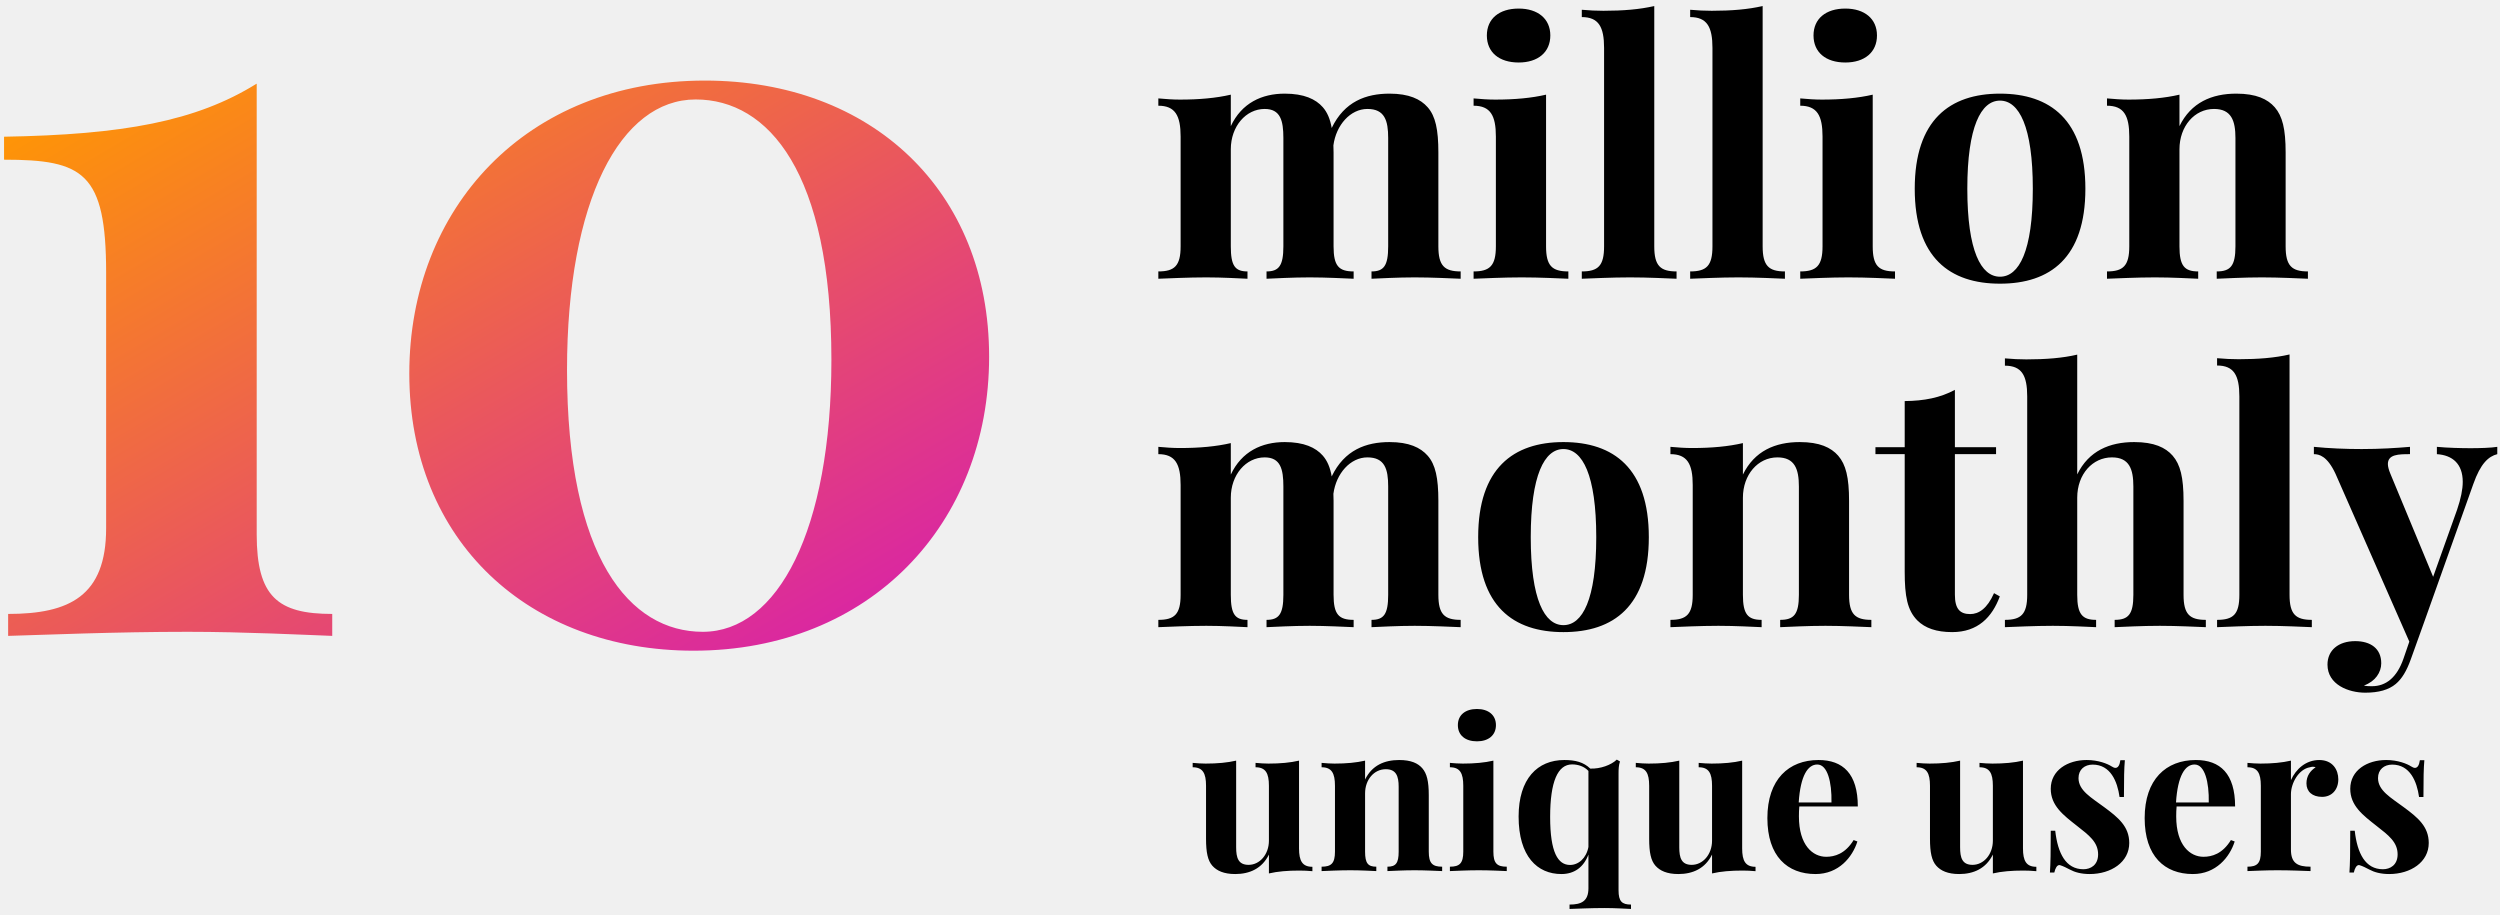
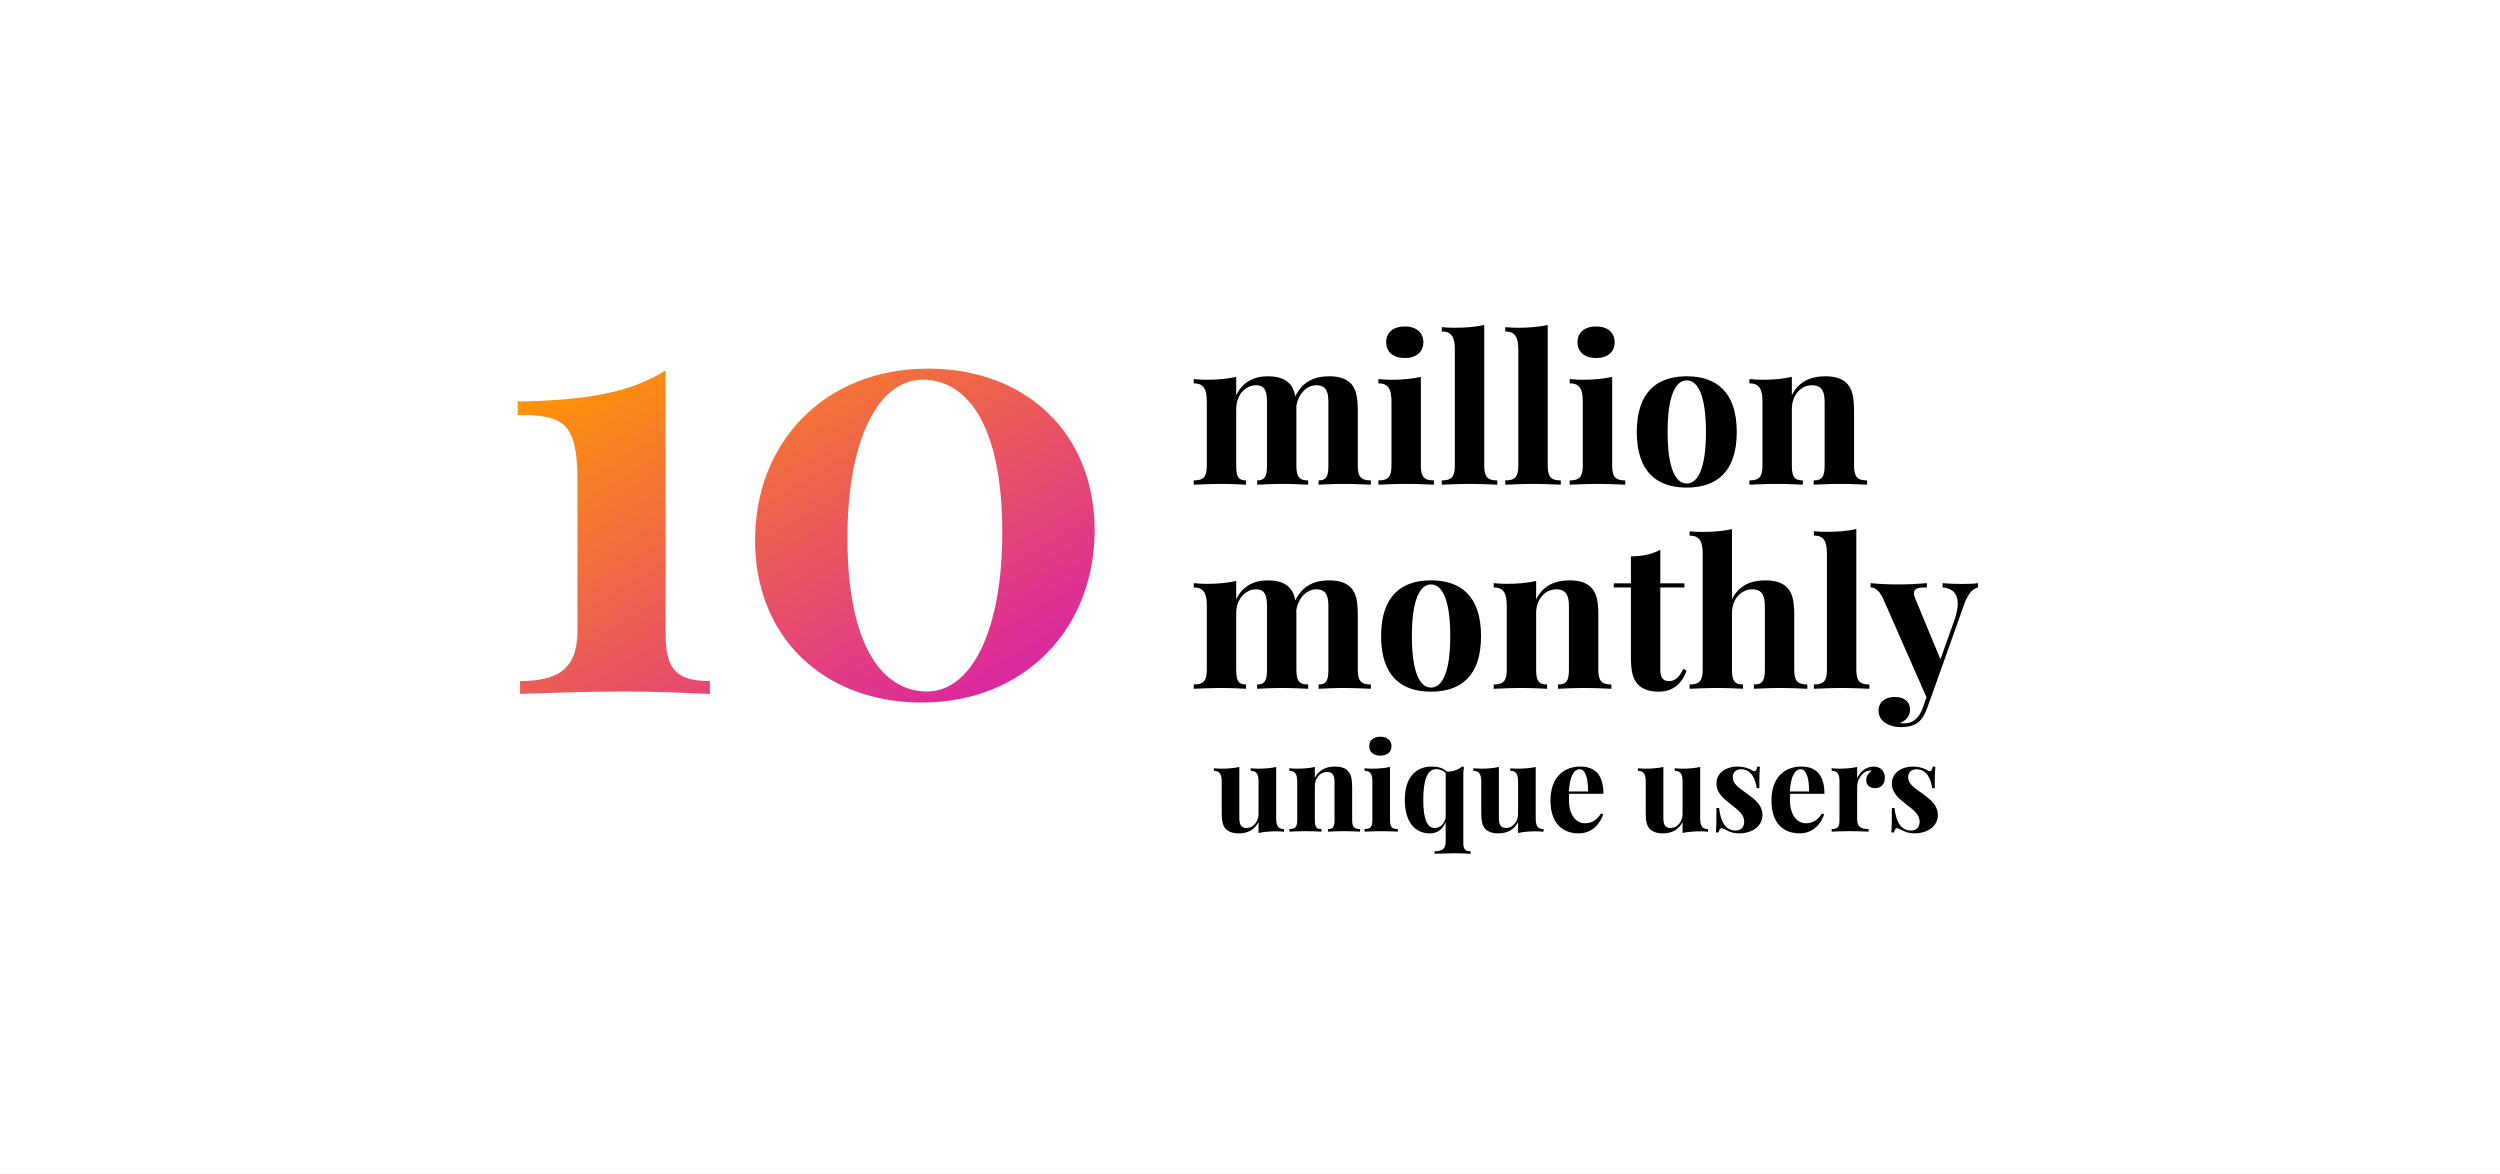
- <svg xmlns="http://www.w3.org/2000/svg" width="287px" height="105px" viewBox="0 0 287 105" version="1.1">
+ <svg xmlns="http://www.w3.org/2000/svg" width="490px" height="230px" viewBox="0 0 490 230" version="1.1">
  <defs>
    <linearGradient x1="2.996%" y1="2.967%" x2="102%" y2="101%" id="linearGradient-1">
      <stop stop-color="#FF9703" offset="0%" />
      <stop stop-color="#D518B6" offset="100%" />
    </linearGradient>
  </defs>
  <g id="diwanee-corp-" stroke="none" stroke-width="1" fill="none" fill-rule="evenodd">
-     <g id="Desktop-HD-Copy" transform="translate(-1061, -5160)">
-       <g id="Group-24" transform="translate(1061, 5160)">
-         <path d="M29.469,9.602 C22.496,13.938 14.117,15.461 0.465,15.695 L0.465,18.332 C9.547,18.332 12.184,19.797 12.184,31.34 L12.184,60.637 C12.184,68.43 7.965,70.48 0.934,70.48 L0.934,73 C5.094,72.883 13.238,72.531 21.559,72.531 C28.062,72.531 34.918,72.883 38.141,73 L38.141,70.48 C31.871,70.48 29.469,68.488 29.469,61.34 L29.469,9.602 Z M80.914,9.25 C60.406,9.25 46.988,23.898 46.988,42.883 C46.988,62.16 60.758,74.699 79.625,74.699 C99.898,74.699 113.551,60.109 113.551,40.949 C113.551,21.848 100.016,9.25 80.914,9.25 Z M79.859,11.418 C88.238,11.418 95.445,19.797 95.445,41.301 C95.445,60.871 89.293,72.531 80.68,72.531 C72.301,72.531 65.094,64.094 65.094,42.473 C65.094,22.961 71.246,11.418 79.859,11.418 Z" id="10" fill="url(#linearGradient-1)" />
-         <path d="M165.125,17.508 C165.125,14.871 164.793,13.328 163.895,12.312 C163.074,11.375 161.746,10.75 159.52,10.75 C156.824,10.75 154.344,11.648 152.879,14.695 C152.703,13.66 152.371,12.898 151.863,12.312 C151.043,11.375 149.695,10.75 147.488,10.75 C144.852,10.75 142.547,11.824 141.297,14.48 L141.297,10.867 C139.617,11.258 137.684,11.434 135.457,11.434 C134.656,11.434 133.816,11.375 132.977,11.297 L132.977,12.137 C134.91,12.137 135.535,13.27 135.535,15.672 L135.535,28.289 C135.535,30.516 134.832,31.16 132.977,31.16 L132.977,32 C134.031,31.961 136.434,31.844 138.484,31.844 C140.34,31.844 142.312,31.961 143.211,32 L143.211,31.16 C141.785,31.16 141.297,30.516 141.297,28.289 L141.297,17.137 C141.297,14.5 143.035,12.508 145.184,12.508 C147,12.508 147.332,13.855 147.332,15.848 L147.332,28.289 C147.332,30.516 146.805,31.16 145.398,31.16 L145.398,32 C146.336,31.961 148.406,31.844 150.359,31.844 C152.215,31.844 154.441,31.961 155.398,32 L155.398,31.16 C153.68,31.16 153.094,30.516 153.094,28.289 L153.094,17.508 L153.074,16.688 C153.387,14.344 155.027,12.508 156.98,12.508 C158.973,12.508 159.363,13.855 159.363,15.848 L159.363,28.289 C159.363,30.516 158.855,31.16 157.449,31.16 L157.449,32 C158.387,31.961 160.457,31.844 162.41,31.844 C164.363,31.844 166.668,31.961 167.684,32 L167.684,31.16 C165.828,31.16 165.125,30.516 165.125,28.289 L165.125,17.508 Z M174.344,0.984 C172.098,0.984 170.691,2.156 170.691,4.07 C170.691,6.004 172.098,7.176 174.344,7.176 C176.551,7.176 177.977,6.004 177.977,4.07 C177.977,2.156 176.551,0.984 174.344,0.984 Z M177.488,10.867 C175.809,11.258 173.875,11.434 171.648,11.434 C170.848,11.434 170.008,11.375 169.168,11.297 L169.168,12.137 C171.102,12.137 171.727,13.27 171.727,15.672 L171.727,28.289 C171.727,30.516 171.023,31.16 169.168,31.16 L169.168,32 C170.223,31.961 172.625,31.844 174.695,31.844 C176.785,31.844 179.031,31.961 180.047,32 L180.047,31.16 C178.172,31.16 177.488,30.516 177.488,28.289 L177.488,10.867 Z M189.91,0.691 C188.25,1.082 186.297,1.238 184.07,1.238 C183.27,1.238 182.43,1.199 181.59,1.121 L181.59,1.961 C183.523,1.961 184.148,3.094 184.148,5.496 L184.148,28.289 C184.148,30.516 183.465,31.16 181.59,31.16 L181.59,32 C182.664,31.961 185.047,31.844 187.137,31.844 C189.207,31.844 191.453,31.961 192.469,32 L192.469,31.16 C190.613,31.16 189.91,30.516 189.91,28.289 L189.91,0.691 Z M202.352,0.691 C200.691,1.082 198.738,1.238 196.512,1.238 C195.711,1.238 194.871,1.199 194.031,1.121 L194.031,1.961 C195.965,1.961 196.59,3.094 196.59,5.496 L196.59,28.289 C196.59,30.516 195.906,31.16 194.031,31.16 L194.031,32 C195.105,31.961 197.488,31.844 199.578,31.844 C201.648,31.844 203.895,31.961 204.91,32 L204.91,31.16 C203.055,31.16 202.352,30.516 202.352,28.289 L202.352,0.691 Z M211.844,0.984 C209.598,0.984 208.191,2.156 208.191,4.07 C208.191,6.004 209.598,7.176 211.844,7.176 C214.051,7.176 215.477,6.004 215.477,4.07 C215.477,2.156 214.051,0.984 211.844,0.984 Z M214.988,10.867 C213.309,11.258 211.375,11.434 209.148,11.434 C208.348,11.434 207.508,11.375 206.668,11.297 L206.668,12.137 C208.602,12.137 209.227,13.27 209.227,15.672 L209.227,28.289 C209.227,30.516 208.523,31.16 206.668,31.16 L206.668,32 C207.723,31.961 210.125,31.844 212.195,31.844 C214.285,31.844 216.531,31.961 217.547,32 L217.547,31.16 C215.672,31.16 214.988,30.516 214.988,28.289 L214.988,10.867 Z M229.598,10.75 C223.855,10.75 219.812,13.758 219.812,21.668 C219.812,29.598 223.855,32.566 229.598,32.566 C235.359,32.566 239.402,29.598 239.402,21.668 C239.402,13.758 235.359,10.75 229.598,10.75 Z M229.598,11.551 C231.785,11.551 233.367,14.52 233.367,21.668 C233.367,28.836 231.785,31.766 229.598,31.766 C227.43,31.766 225.848,28.836 225.848,21.668 C225.848,14.52 227.43,11.551 229.598,11.551 Z M256.727,10.75 C253.914,10.75 251.531,11.766 250.203,14.48 L250.203,10.867 C248.523,11.258 246.59,11.434 244.363,11.434 C243.562,11.434 242.723,11.375 241.883,11.297 L241.883,12.137 C243.816,12.137 244.441,13.27 244.441,15.672 L244.441,28.289 C244.441,30.516 243.738,31.16 241.883,31.16 L241.883,32 C242.938,31.961 245.34,31.844 247.391,31.844 C249.344,31.844 251.414,31.961 252.352,32 L252.352,31.16 C250.77,31.16 250.203,30.516 250.203,28.289 L250.203,17.137 C250.203,14.5 251.922,12.508 254.168,12.508 C256.16,12.508 256.629,13.855 256.629,15.848 L256.629,28.289 C256.629,30.516 256.062,31.16 254.48,31.16 L254.48,32 C255.457,31.961 257.625,31.844 259.676,31.844 C261.629,31.844 263.934,31.961 264.949,32 L264.949,31.16 C263.094,31.16 262.391,30.516 262.391,28.289 L262.391,17.508 C262.391,14.793 262.02,13.328 261.141,12.312 C260.32,11.375 259.012,10.75 256.727,10.75 Z M165.125,57.508 C165.125,54.871 164.793,53.328 163.895,52.312 C163.074,51.375 161.746,50.75 159.52,50.75 C156.824,50.75 154.344,51.648 152.879,54.695 C152.703,53.66 152.371,52.898 151.863,52.312 C151.043,51.375 149.695,50.75 147.488,50.75 C144.852,50.75 142.547,51.824 141.297,54.48 L141.297,50.867 C139.617,51.258 137.684,51.434 135.457,51.434 C134.656,51.434 133.816,51.375 132.977,51.297 L132.977,52.137 C134.91,52.137 135.535,53.27 135.535,55.672 L135.535,68.289 C135.535,70.516 134.832,71.16 132.977,71.16 L132.977,72 C134.031,71.961 136.434,71.844 138.484,71.844 C140.34,71.844 142.312,71.961 143.211,72 L143.211,71.16 C141.785,71.16 141.297,70.516 141.297,68.289 L141.297,57.137 C141.297,54.5 143.035,52.508 145.184,52.508 C147,52.508 147.332,53.855 147.332,55.848 L147.332,68.289 C147.332,70.516 146.805,71.16 145.398,71.16 L145.398,72 C146.336,71.961 148.406,71.844 150.359,71.844 C152.215,71.844 154.441,71.961 155.398,72 L155.398,71.16 C153.68,71.16 153.094,70.516 153.094,68.289 L153.094,57.508 L153.074,56.688 C153.387,54.344 155.027,52.508 156.98,52.508 C158.973,52.508 159.363,53.855 159.363,55.848 L159.363,68.289 C159.363,70.516 158.855,71.16 157.449,71.16 L157.449,72 C158.387,71.961 160.457,71.844 162.41,71.844 C164.363,71.844 166.668,71.961 167.684,72 L167.684,71.16 C165.828,71.16 165.125,70.516 165.125,68.289 L165.125,57.508 Z M179.48,50.75 C173.738,50.75 169.695,53.758 169.695,61.668 C169.695,69.598 173.738,72.566 179.48,72.566 C185.242,72.566 189.285,69.598 189.285,61.668 C189.285,53.758 185.242,50.75 179.48,50.75 Z M179.48,51.551 C181.668,51.551 183.25,54.52 183.25,61.668 C183.25,68.836 181.668,71.766 179.48,71.766 C177.312,71.766 175.73,68.836 175.73,61.668 C175.73,54.52 177.312,51.551 179.48,51.551 Z M206.609,50.75 C203.797,50.75 201.414,51.766 200.086,54.48 L200.086,50.867 C198.406,51.258 196.473,51.434 194.246,51.434 C193.445,51.434 192.605,51.375 191.766,51.297 L191.766,52.137 C193.699,52.137 194.324,53.27 194.324,55.672 L194.324,68.289 C194.324,70.516 193.621,71.16 191.766,71.16 L191.766,72 C192.82,71.961 195.223,71.844 197.273,71.844 C199.227,71.844 201.297,71.961 202.234,72 L202.234,71.16 C200.652,71.16 200.086,70.516 200.086,68.289 L200.086,57.137 C200.086,54.5 201.805,52.508 204.051,52.508 C206.043,52.508 206.512,53.855 206.512,55.848 L206.512,68.289 C206.512,70.516 205.945,71.16 204.363,71.16 L204.363,72 C205.34,71.961 207.508,71.844 209.559,71.844 C211.512,71.844 213.816,71.961 214.832,72 L214.832,71.16 C212.977,71.16 212.273,70.516 212.273,68.289 L212.273,57.508 C212.273,54.793 211.902,53.328 211.023,52.312 C210.203,51.375 208.895,50.75 206.609,50.75 Z M224.422,51.336 L224.422,44.754 C222.762,45.652 220.906,46.023 218.66,46.043 L218.66,51.336 L215.301,51.336 L215.301,52.137 L218.66,52.137 L218.66,65.633 C218.66,68.426 218.953,70.047 220.105,71.219 C221.004,72.117 222.312,72.566 224.109,72.566 C227.059,72.566 228.699,70.848 229.578,68.465 L228.914,68.094 C228.133,69.871 227.156,70.496 226.18,70.496 C225.008,70.496 224.422,69.91 224.422,68.27 L224.422,52.137 L229.148,52.137 L229.148,51.336 L224.422,51.336 Z M238.465,40.711 C236.805,41.102 234.871,41.258 232.625,41.258 C231.844,41.258 231.004,41.219 230.164,41.141 L230.164,41.98 C232.098,41.98 232.723,43.113 232.723,45.496 L232.723,68.289 C232.723,70.516 232.02,71.16 230.164,71.16 L230.164,72 C231.219,71.961 233.621,71.844 235.672,71.844 C237.625,71.844 239.695,71.961 240.633,72 L240.633,71.16 C239.051,71.16 238.465,70.516 238.465,68.289 L238.465,57.137 C238.465,54.422 240.242,52.508 242.449,52.508 C244.441,52.508 244.91,53.855 244.91,55.848 L244.91,68.289 C244.91,70.516 244.344,71.16 242.762,71.16 L242.762,72 C243.738,71.961 245.906,71.844 247.957,71.844 C249.91,71.844 252.215,71.961 253.23,72 L253.23,71.16 C251.375,71.16 250.672,70.516 250.672,68.289 L250.672,57.508 C250.672,54.793 250.301,53.328 249.422,52.312 C248.602,51.375 247.293,50.75 245.008,50.75 C242.195,50.75 239.793,51.746 238.465,54.461 L238.465,40.711 Z M262.84,40.691 C261.18,41.082 259.227,41.238 257,41.238 C256.199,41.238 255.359,41.199 254.52,41.121 L254.52,41.961 C256.453,41.961 257.078,43.094 257.078,45.496 L257.078,68.289 C257.078,70.516 256.395,71.16 254.52,71.16 L254.52,72 C255.594,71.961 257.977,71.844 260.066,71.844 C262.137,71.844 264.383,71.961 265.398,72 L265.398,71.16 C263.543,71.16 262.84,70.516 262.84,68.289 L262.84,40.691 Z M283.621,51.453 C282.547,51.453 280.984,51.414 279.754,51.297 L279.754,52.137 C281.551,52.254 282.723,53.25 282.723,55.32 C282.723,56.18 282.508,57.234 282.078,58.504 L279.324,66.219 L274.422,54.402 C274.227,53.934 274.129,53.562 274.129,53.27 C274.129,52.156 275.359,52.137 276.668,52.137 L276.668,51.297 C275.066,51.434 273.25,51.551 271.121,51.551 C269.305,51.551 267.371,51.473 265.633,51.297 L265.633,52.137 C266.219,52.137 267.156,52.332 268.113,54.383 L276.59,73.66 L275.926,75.594 C275.164,77.801 273.895,78.777 272.293,78.777 C272.059,78.777 271.648,78.777 271.375,78.699 C272.684,78.23 273.367,77.195 273.367,76.141 C273.367,74.461 272.156,73.602 270.379,73.602 C268.445,73.602 267.195,74.656 267.195,76.297 C267.195,78.602 269.617,79.52 271.531,79.52 C273.094,79.52 274.227,79.188 275.027,78.523 C275.73,77.938 276.277,77.039 276.766,75.672 L278.309,71.375 L283.934,55.574 C284.773,53.191 285.691,52.391 286.688,52.137 L286.688,51.297 C285.984,51.414 284.695,51.453 283.621,51.453 Z" id="million-monthly-copy" fill="#000000" />
-         <path d="M149.129,87.32 C148.133,87.555 146.961,87.66 145.625,87.66 C145.145,87.66 144.641,87.625 144.137,87.578 L144.137,88.082 C145.297,88.082 145.672,88.762 145.672,90.203 L145.672,96.508 C145.672,98.09 144.617,99.285 143.34,99.285 C142.145,99.285 141.91,98.465 141.91,97.27 L141.91,87.32 C140.902,87.555 139.742,87.66 138.406,87.66 C137.926,87.66 137.422,87.625 136.918,87.578 L136.918,88.082 C138.078,88.082 138.453,88.762 138.453,90.203 L138.453,96.285 C138.453,97.867 138.652,98.793 139.18,99.391 C139.684,99.953 140.48,100.34 141.805,100.34 C143.457,100.34 144.887,99.707 145.672,98.102 L145.672,100.27 C146.668,100.035 147.84,99.941 149.176,99.941 C149.656,99.941 150.16,99.965 150.664,100.012 L150.664,99.508 C149.504,99.508 149.129,98.828 149.129,97.398 L149.129,87.32 Z M160.625,87.25 C158.938,87.25 157.508,87.859 156.711,89.488 L156.711,87.32 C155.703,87.555 154.543,87.66 153.207,87.66 C152.727,87.66 152.223,87.625 151.719,87.578 L151.719,88.082 C152.879,88.082 153.254,88.762 153.254,90.203 L153.254,97.773 C153.254,99.109 152.832,99.496 151.719,99.496 L151.719,100 C152.352,99.977 153.793,99.906 155.023,99.906 C156.195,99.906 157.438,99.977 158,100 L158,99.496 C157.051,99.496 156.711,99.109 156.711,97.773 L156.711,91.082 C156.711,89.5 157.742,88.305 159.09,88.305 C160.285,88.305 160.566,89.113 160.566,90.309 L160.566,97.773 C160.566,99.109 160.227,99.496 159.277,99.496 L159.277,100 C159.863,99.977 161.164,99.906 162.395,99.906 C163.566,99.906 164.949,99.977 165.559,100 L165.559,99.496 C164.445,99.496 164.023,99.109 164.023,97.773 L164.023,91.305 C164.023,89.676 163.801,88.797 163.273,88.188 C162.781,87.625 161.996,87.25 160.625,87.25 Z M169.555,81.391 C168.207,81.391 167.363,82.094 167.363,83.242 C167.363,84.402 168.207,85.105 169.555,85.105 C170.879,85.105 171.734,84.402 171.734,83.242 C171.734,82.094 170.879,81.391 169.555,81.391 Z M171.441,87.32 C170.434,87.555 169.273,87.66 167.938,87.66 C167.457,87.66 166.953,87.625 166.449,87.578 L166.449,88.082 C167.609,88.082 167.984,88.762 167.984,90.203 L167.984,97.773 C167.984,99.109 167.562,99.496 166.449,99.496 L166.449,100 C167.082,99.977 168.523,99.906 169.766,99.906 C171.02,99.906 172.367,99.977 172.977,100 L172.977,99.496 C171.852,99.496 171.441,99.109 171.441,97.773 L171.441,87.32 Z M185.809,88.762 C185.809,88.293 185.832,87.836 185.973,87.414 L185.609,87.203 C184.965,87.824 183.711,88.281 182.562,88.234 C181.801,87.496 180.852,87.25 179.586,87.25 C176.504,87.25 174.336,89.395 174.336,93.742 C174.336,98.324 176.492,100.34 179.246,100.34 C180.723,100.34 181.801,99.566 182.352,98.102 L182.352,101.969 C182.352,103.457 181.543,103.844 180.184,103.844 L180.184,104.348 C181.004,104.324 182.598,104.242 184.215,104.242 C185.398,104.242 186.652,104.324 187.238,104.348 L187.238,103.844 C186.195,103.844 185.809,103.48 185.809,102.203 L185.809,88.762 Z M180.242,99.297 C178.859,99.297 177.957,97.879 177.957,93.789 C177.957,89.734 178.824,87.754 180.477,87.754 C181.18,87.754 181.871,87.988 182.352,88.504 L182.352,97.234 C182.105,98.535 181.203,99.297 180.242,99.297 Z M200,87.32 C199.004,87.555 197.832,87.66 196.496,87.66 C196.016,87.66 195.512,87.625 195.008,87.578 L195.008,88.082 C196.168,88.082 196.543,88.762 196.543,90.203 L196.543,96.508 C196.543,98.09 195.488,99.285 194.211,99.285 C193.016,99.285 192.781,98.465 192.781,97.27 L192.781,87.32 C191.773,87.555 190.613,87.66 189.277,87.66 C188.797,87.66 188.293,87.625 187.789,87.578 L187.789,88.082 C188.949,88.082 189.324,88.762 189.324,90.203 L189.324,96.285 C189.324,97.867 189.523,98.793 190.051,99.391 C190.555,99.953 191.352,100.34 192.676,100.34 C194.328,100.34 195.758,99.707 196.543,98.102 L196.543,100.27 C197.539,100.035 198.711,99.941 200.047,99.941 C200.527,99.941 201.031,99.965 201.535,100.012 L201.535,99.508 C200.375,99.508 200,98.828 200,97.398 L200,87.32 Z M209.645,98.359 C208.121,98.359 206.516,97.059 206.516,93.719 C206.516,93.332 206.527,92.934 206.562,92.582 L213.277,92.582 C213.277,88.82 211.566,87.25 208.766,87.25 C205.355,87.25 202.895,89.465 202.895,93.918 C202.895,98.301 205.191,100.34 208.426,100.34 C211.086,100.34 212.656,98.406 213.23,96.602 L212.797,96.438 C211.824,98.031 210.605,98.359 209.645,98.359 Z M208.625,87.766 C209.797,87.766 210.301,89.781 210.254,92.125 L206.492,92.125 C206.691,89.02 207.547,87.766 208.625,87.766 Z M232.238,87.32 C231.242,87.555 230.07,87.66 228.734,87.66 C228.254,87.66 227.75,87.625 227.246,87.578 L227.246,88.082 C228.406,88.082 228.781,88.762 228.781,90.203 L228.781,96.508 C228.781,98.09 227.727,99.285 226.449,99.285 C225.254,99.285 225.02,98.465 225.02,97.27 L225.02,87.32 C224.012,87.555 222.852,87.66 221.516,87.66 C221.035,87.66 220.531,87.625 220.027,87.578 L220.027,88.082 C221.188,88.082 221.562,88.762 221.562,90.203 L221.562,96.285 C221.562,97.867 221.762,98.793 222.289,99.391 C222.793,99.953 223.59,100.34 224.914,100.34 C226.566,100.34 227.996,99.707 228.781,98.102 L228.781,100.27 C229.777,100.035 230.949,99.941 232.285,99.941 C232.766,99.941 233.27,99.965 233.773,100.012 L233.773,99.508 C232.613,99.508 232.238,98.828 232.238,97.398 L232.238,87.32 Z M239.551,87.25 C237.371,87.25 235.426,88.422 235.426,90.555 C235.426,92.488 236.867,93.578 238.438,94.809 C239.82,95.887 240.863,96.672 240.863,98.078 C240.863,99.309 240.008,99.789 239.176,99.789 C237.16,99.789 236.234,97.973 235.941,95.371 L235.426,95.371 C235.426,97.797 235.402,99.133 235.332,100.164 L235.836,100.164 C235.953,99.648 236.152,99.309 236.422,99.309 C236.457,99.309 236.492,99.32 236.527,99.332 C236.867,99.438 237.207,99.613 237.641,99.836 C238.18,100.129 238.93,100.34 239.891,100.34 C242.363,100.34 244.438,98.969 244.438,96.777 C244.438,94.879 243.172,93.848 241.566,92.664 C240.09,91.562 238.613,90.766 238.613,89.324 C238.613,88.34 239.316,87.777 240.242,87.777 C242.293,87.777 243.078,89.723 243.324,91.492 L243.828,91.492 C243.828,89.359 243.852,88.188 243.934,87.273 L243.418,87.273 C243.336,87.871 243.137,88.152 242.855,88.152 C242.727,88.152 242.586,88.094 242.422,87.988 C241.953,87.684 240.898,87.25 239.551,87.25 Z M252.957,98.359 C251.434,98.359 249.828,97.059 249.828,93.719 C249.828,93.332 249.84,92.934 249.875,92.582 L256.59,92.582 C256.59,88.82 254.879,87.25 252.078,87.25 C248.668,87.25 246.207,89.465 246.207,93.918 C246.207,98.301 248.504,100.34 251.738,100.34 C254.398,100.34 255.969,98.406 256.543,96.602 L256.109,96.438 C255.137,98.031 253.918,98.359 252.957,98.359 Z M251.938,87.766 C253.109,87.766 253.613,89.781 253.566,92.125 L249.805,92.125 C250.004,89.02 250.859,87.766 251.938,87.766 Z M266.246,87.25 C264.734,87.25 263.574,88.27 263,89.559 L263,87.32 C261.992,87.555 260.832,87.66 259.496,87.66 C259.016,87.66 258.512,87.625 258.008,87.578 L258.008,88.082 C259.168,88.082 259.543,88.762 259.543,90.203 L259.543,97.773 C259.543,99.109 259.121,99.496 258.008,99.496 L258.008,100 C258.664,99.977 260.129,99.906 261.441,99.906 C262.953,99.906 264.512,99.977 265.25,100 L265.25,99.496 C263.738,99.496 263,99.074 263,97.527 L263,91.176 C263,89.887 263.902,88.293 265.18,88.082 C265.297,88.047 265.414,88.023 265.52,88.023 C265.637,88.023 265.742,88.047 265.836,88.082 C265.238,88.48 264.781,89.055 264.781,89.934 C264.781,90.871 265.449,91.48 266.574,91.48 C267.699,91.48 268.438,90.648 268.438,89.465 C268.438,88.387 267.805,87.25 266.246,87.25 Z M273.934,87.25 C271.754,87.25 269.809,88.422 269.809,90.555 C269.809,92.488 271.25,93.578 272.82,94.809 C274.203,95.887 275.246,96.672 275.246,98.078 C275.246,99.309 274.391,99.789 273.559,99.789 C271.543,99.789 270.617,97.973 270.324,95.371 L269.809,95.371 C269.809,97.797 269.785,99.133 269.715,100.164 L270.219,100.164 C270.336,99.648 270.535,99.309 270.805,99.309 C270.84,99.309 270.875,99.32 270.91,99.332 C271.25,99.438 271.59,99.613 272.023,99.836 C272.562,100.129 273.312,100.34 274.273,100.34 C276.746,100.34 278.82,98.969 278.82,96.777 C278.82,94.879 277.555,93.848 275.949,92.664 C274.473,91.562 272.996,90.766 272.996,89.324 C272.996,88.34 273.699,87.777 274.625,87.777 C276.676,87.777 277.461,89.723 277.707,91.492 L278.211,91.492 C278.211,89.359 278.234,88.188 278.316,87.273 L277.801,87.273 C277.719,87.871 277.52,88.152 277.238,88.152 C277.109,88.152 276.969,88.094 276.805,87.988 C276.336,87.684 275.281,87.25 273.934,87.25 Z" id="unique-users" fill="#000000" />
+     <g id="Desktop-HD-Copy" transform="translate(-960, -5078)">
+       <g id="Group-27" transform="translate(960, 5078)">
+         <rect id="Rectangle-7-Copy" fill="#FFFFFF" x="0" y="0" width="490" height="230" />
+         <g id="Group-24" transform="translate(101, 63)">
+           <path d="M29.469,9.602 C22.496,13.938 14.117,15.461 0.465,15.695 L0.465,18.332 C9.547,18.332 12.184,19.797 12.184,31.34 L12.184,60.637 C12.184,68.43 7.965,70.48 0.934,70.48 L0.934,73 C5.094,72.883 13.238,72.531 21.559,72.531 C28.062,72.531 34.918,72.883 38.141,73 L38.141,70.48 C31.871,70.48 29.469,68.488 29.469,61.34 L29.469,9.602 Z M80.914,9.25 C60.406,9.25 46.988,23.898 46.988,42.883 C46.988,62.16 60.758,74.699 79.625,74.699 C99.898,74.699 113.551,60.109 113.551,40.949 C113.551,21.848 100.016,9.25 80.914,9.25 Z M79.859,11.418 C88.238,11.418 95.445,19.797 95.445,41.301 C95.445,60.871 89.293,72.531 80.68,72.531 C72.301,72.531 65.094,64.094 65.094,42.473 C65.094,22.961 71.246,11.418 79.859,11.418 Z" id="10" fill="url(#linearGradient-1)" />
+           <path d="M165.125,17.508 C165.125,14.871 164.793,13.328 163.895,12.312 C163.074,11.375 161.746,10.75 159.52,10.75 C156.824,10.75 154.344,11.648 152.879,14.695 C152.703,13.66 152.371,12.898 151.863,12.312 C151.043,11.375 149.695,10.75 147.488,10.75 C144.852,10.75 142.547,11.824 141.297,14.48 L141.297,10.867 C139.617,11.258 137.684,11.434 135.457,11.434 C134.656,11.434 133.816,11.375 132.977,11.297 L132.977,12.137 C134.91,12.137 135.535,13.27 135.535,15.672 L135.535,28.289 C135.535,30.516 134.832,31.16 132.977,31.16 L132.977,32 C134.031,31.961 136.434,31.844 138.484,31.844 C140.34,31.844 142.312,31.961 143.211,32 L143.211,31.16 C141.785,31.16 141.297,30.516 141.297,28.289 L141.297,17.137 C141.297,14.5 143.035,12.508 145.184,12.508 C147,12.508 147.332,13.855 147.332,15.848 L147.332,28.289 C147.332,30.516 146.805,31.16 145.398,31.16 L145.398,32 C146.336,31.961 148.406,31.844 150.359,31.844 C152.215,31.844 154.441,31.961 155.398,32 L155.398,31.16 C153.68,31.16 153.094,30.516 153.094,28.289 L153.094,17.508 L153.074,16.688 C153.387,14.344 155.027,12.508 156.98,12.508 C158.973,12.508 159.363,13.855 159.363,15.848 L159.363,28.289 C159.363,30.516 158.855,31.16 157.449,31.16 L157.449,32 C158.387,31.961 160.457,31.844 162.41,31.844 C164.363,31.844 166.668,31.961 167.684,32 L167.684,31.16 C165.828,31.16 165.125,30.516 165.125,28.289 L165.125,17.508 Z M174.344,0.984 C172.098,0.984 170.691,2.156 170.691,4.07 C170.691,6.004 172.098,7.176 174.344,7.176 C176.551,7.176 177.977,6.004 177.977,4.07 C177.977,2.156 176.551,0.984 174.344,0.984 Z M177.488,10.867 C175.809,11.258 173.875,11.434 171.648,11.434 C170.848,11.434 170.008,11.375 169.168,11.297 L169.168,12.137 C171.102,12.137 171.727,13.27 171.727,15.672 L171.727,28.289 C171.727,30.516 171.023,31.16 169.168,31.16 L169.168,32 C170.223,31.961 172.625,31.844 174.695,31.844 C176.785,31.844 179.031,31.961 180.047,32 L180.047,31.16 C178.172,31.16 177.488,30.516 177.488,28.289 L177.488,10.867 Z M189.91,0.691 C188.25,1.082 186.297,1.238 184.07,1.238 C183.27,1.238 182.43,1.199 181.59,1.121 L181.59,1.961 C183.523,1.961 184.148,3.094 184.148,5.496 L184.148,28.289 C184.148,30.516 183.465,31.16 181.59,31.16 L181.59,32 C182.664,31.961 185.047,31.844 187.137,31.844 C189.207,31.844 191.453,31.961 192.469,32 L192.469,31.16 C190.613,31.16 189.91,30.516 189.91,28.289 L189.91,0.691 Z M202.352,0.691 C200.691,1.082 198.738,1.238 196.512,1.238 C195.711,1.238 194.871,1.199 194.031,1.121 L194.031,1.961 C195.965,1.961 196.59,3.094 196.59,5.496 L196.59,28.289 C196.59,30.516 195.906,31.16 194.031,31.16 L194.031,32 C195.105,31.961 197.488,31.844 199.578,31.844 C201.648,31.844 203.895,31.961 204.91,32 L204.91,31.16 C203.055,31.16 202.352,30.516 202.352,28.289 L202.352,0.691 Z M211.844,0.984 C209.598,0.984 208.191,2.156 208.191,4.07 C208.191,6.004 209.598,7.176 211.844,7.176 C214.051,7.176 215.477,6.004 215.477,4.07 C215.477,2.156 214.051,0.984 211.844,0.984 Z M214.988,10.867 C213.309,11.258 211.375,11.434 209.148,11.434 C208.348,11.434 207.508,11.375 206.668,11.297 L206.668,12.137 C208.602,12.137 209.227,13.27 209.227,15.672 L209.227,28.289 C209.227,30.516 208.523,31.16 206.668,31.16 L206.668,32 C207.723,31.961 210.125,31.844 212.195,31.844 C214.285,31.844 216.531,31.961 217.547,32 L217.547,31.16 C215.672,31.16 214.988,30.516 214.988,28.289 L214.988,10.867 Z M229.598,10.75 C223.855,10.75 219.812,13.758 219.812,21.668 C219.812,29.598 223.855,32.566 229.598,32.566 C235.359,32.566 239.402,29.598 239.402,21.668 C239.402,13.758 235.359,10.75 229.598,10.75 Z M229.598,11.551 C231.785,11.551 233.367,14.52 233.367,21.668 C233.367,28.836 231.785,31.766 229.598,31.766 C227.43,31.766 225.848,28.836 225.848,21.668 C225.848,14.52 227.43,11.551 229.598,11.551 Z M256.727,10.75 C253.914,10.75 251.531,11.766 250.203,14.48 L250.203,10.867 C248.523,11.258 246.59,11.434 244.363,11.434 C243.562,11.434 242.723,11.375 241.883,11.297 L241.883,12.137 C243.816,12.137 244.441,13.27 244.441,15.672 L244.441,28.289 C244.441,30.516 243.738,31.16 241.883,31.16 L241.883,32 C242.938,31.961 245.34,31.844 247.391,31.844 C249.344,31.844 251.414,31.961 252.352,32 L252.352,31.16 C250.77,31.16 250.203,30.516 250.203,28.289 L250.203,17.137 C250.203,14.5 251.922,12.508 254.168,12.508 C256.16,12.508 256.629,13.855 256.629,15.848 L256.629,28.289 C256.629,30.516 256.062,31.16 254.48,31.16 L254.48,32 C255.457,31.961 257.625,31.844 259.676,31.844 C261.629,31.844 263.934,31.961 264.949,32 L264.949,31.16 C263.094,31.16 262.391,30.516 262.391,28.289 L262.391,17.508 C262.391,14.793 262.02,13.328 261.141,12.312 C260.32,11.375 259.012,10.75 256.727,10.75 Z M165.125,57.508 C165.125,54.871 164.793,53.328 163.895,52.312 C163.074,51.375 161.746,50.75 159.52,50.75 C156.824,50.75 154.344,51.648 152.879,54.695 C152.703,53.66 152.371,52.898 151.863,52.312 C151.043,51.375 149.695,50.75 147.488,50.75 C144.852,50.75 142.547,51.824 141.297,54.48 L141.297,50.867 C139.617,51.258 137.684,51.434 135.457,51.434 C134.656,51.434 133.816,51.375 132.977,51.297 L132.977,52.137 C134.91,52.137 135.535,53.27 135.535,55.672 L135.535,68.289 C135.535,70.516 134.832,71.16 132.977,71.16 L132.977,72 C134.031,71.961 136.434,71.844 138.484,71.844 C140.34,71.844 142.312,71.961 143.211,72 L143.211,71.16 C141.785,71.16 141.297,70.516 141.297,68.289 L141.297,57.137 C141.297,54.5 143.035,52.508 145.184,52.508 C147,52.508 147.332,53.855 147.332,55.848 L147.332,68.289 C147.332,70.516 146.805,71.16 145.398,71.16 L145.398,72 C146.336,71.961 148.406,71.844 150.359,71.844 C152.215,71.844 154.441,71.961 155.398,72 L155.398,71.16 C153.68,71.16 153.094,70.516 153.094,68.289 L153.094,57.508 L153.074,56.688 C153.387,54.344 155.027,52.508 156.98,52.508 C158.973,52.508 159.363,53.855 159.363,55.848 L159.363,68.289 C159.363,70.516 158.855,71.16 157.449,71.16 L157.449,72 C158.387,71.961 160.457,71.844 162.41,71.844 C164.363,71.844 166.668,71.961 167.684,72 L167.684,71.16 C165.828,71.16 165.125,70.516 165.125,68.289 L165.125,57.508 Z M179.48,50.75 C173.738,50.75 169.695,53.758 169.695,61.668 C169.695,69.598 173.738,72.566 179.48,72.566 C185.242,72.566 189.285,69.598 189.285,61.668 C189.285,53.758 185.242,50.75 179.48,50.75 Z M179.48,51.551 C181.668,51.551 183.25,54.52 183.25,61.668 C183.25,68.836 181.668,71.766 179.48,71.766 C177.312,71.766 175.73,68.836 175.73,61.668 C175.73,54.52 177.312,51.551 179.48,51.551 Z M206.609,50.75 C203.797,50.75 201.414,51.766 200.086,54.48 L200.086,50.867 C198.406,51.258 196.473,51.434 194.246,51.434 C193.445,51.434 192.605,51.375 191.766,51.297 L191.766,52.137 C193.699,52.137 194.324,53.27 194.324,55.672 L194.324,68.289 C194.324,70.516 193.621,71.16 191.766,71.16 L191.766,72 C192.82,71.961 195.223,71.844 197.273,71.844 C199.227,71.844 201.297,71.961 202.234,72 L202.234,71.16 C200.652,71.16 200.086,70.516 200.086,68.289 L200.086,57.137 C200.086,54.5 201.805,52.508 204.051,52.508 C206.043,52.508 206.512,53.855 206.512,55.848 L206.512,68.289 C206.512,70.516 205.945,71.16 204.363,71.16 L204.363,72 C205.34,71.961 207.508,71.844 209.559,71.844 C211.512,71.844 213.816,71.961 214.832,72 L214.832,71.16 C212.977,71.16 212.273,70.516 212.273,68.289 L212.273,57.508 C212.273,54.793 211.902,53.328 211.023,52.312 C210.203,51.375 208.895,50.75 206.609,50.75 Z M224.422,51.336 L224.422,44.754 C222.762,45.652 220.906,46.023 218.66,46.043 L218.66,51.336 L215.301,51.336 L215.301,52.137 L218.66,52.137 L218.66,65.633 C218.66,68.426 218.953,70.047 220.105,71.219 C221.004,72.117 222.312,72.566 224.109,72.566 C227.059,72.566 228.699,70.848 229.578,68.465 L228.914,68.094 C228.133,69.871 227.156,70.496 226.18,70.496 C225.008,70.496 224.422,69.91 224.422,68.27 L224.422,52.137 L229.148,52.137 L229.148,51.336 L224.422,51.336 Z M238.465,40.711 C236.805,41.102 234.871,41.258 232.625,41.258 C231.844,41.258 231.004,41.219 230.164,41.141 L230.164,41.98 C232.098,41.98 232.723,43.113 232.723,45.496 L232.723,68.289 C232.723,70.516 232.02,71.16 230.164,71.16 L230.164,72 C231.219,71.961 233.621,71.844 235.672,71.844 C237.625,71.844 239.695,71.961 240.633,72 L240.633,71.16 C239.051,71.16 238.465,70.516 238.465,68.289 L238.465,57.137 C238.465,54.422 240.242,52.508 242.449,52.508 C244.441,52.508 244.91,53.855 244.91,55.848 L244.91,68.289 C244.91,70.516 244.344,71.16 242.762,71.16 L242.762,72 C243.738,71.961 245.906,71.844 247.957,71.844 C249.91,71.844 252.215,71.961 253.23,72 L253.23,71.16 C251.375,71.16 250.672,70.516 250.672,68.289 L250.672,57.508 C250.672,54.793 250.301,53.328 249.422,52.312 C248.602,51.375 247.293,50.75 245.008,50.75 C242.195,50.75 239.793,51.746 238.465,54.461 L238.465,40.711 Z M262.84,40.691 C261.18,41.082 259.227,41.238 257,41.238 C256.199,41.238 255.359,41.199 254.52,41.121 L254.52,41.961 C256.453,41.961 257.078,43.094 257.078,45.496 L257.078,68.289 C257.078,70.516 256.395,71.16 254.52,71.16 L254.52,72 C255.594,71.961 257.977,71.844 260.066,71.844 C262.137,71.844 264.383,71.961 265.398,72 L265.398,71.16 C263.543,71.16 262.84,70.516 262.84,68.289 L262.84,40.691 Z M283.621,51.453 C282.547,51.453 280.984,51.414 279.754,51.297 L279.754,52.137 C281.551,52.254 282.723,53.25 282.723,55.32 C282.723,56.18 282.508,57.234 282.078,58.504 L279.324,66.219 L274.422,54.402 C274.227,53.934 274.129,53.562 274.129,53.27 C274.129,52.156 275.359,52.137 276.668,52.137 L276.668,51.297 C275.066,51.434 273.25,51.551 271.121,51.551 C269.305,51.551 267.371,51.473 265.633,51.297 L265.633,52.137 C266.219,52.137 267.156,52.332 268.113,54.383 L276.59,73.66 L275.926,75.594 C275.164,77.801 273.895,78.777 272.293,78.777 C272.059,78.777 271.648,78.777 271.375,78.699 C272.684,78.23 273.367,77.195 273.367,76.141 C273.367,74.461 272.156,73.602 270.379,73.602 C268.445,73.602 267.195,74.656 267.195,76.297 C267.195,78.602 269.617,79.52 271.531,79.52 C273.094,79.52 274.227,79.188 275.027,78.523 C275.73,77.938 276.277,77.039 276.766,75.672 L278.309,71.375 L283.934,55.574 C284.773,53.191 285.691,52.391 286.688,52.137 L286.688,51.297 C285.984,51.414 284.695,51.453 283.621,51.453 Z" id="million-monthly-copy" fill="#000000" />
+           <path d="M149.129,87.32 C148.133,87.555 146.961,87.66 145.625,87.66 C145.145,87.66 144.641,87.625 144.137,87.578 L144.137,88.082 C145.297,88.082 145.672,88.762 145.672,90.203 L145.672,96.508 C145.672,98.09 144.617,99.285 143.34,99.285 C142.145,99.285 141.91,98.465 141.91,97.27 L141.91,87.32 C140.902,87.555 139.742,87.66 138.406,87.66 C137.926,87.66 137.422,87.625 136.918,87.578 L136.918,88.082 C138.078,88.082 138.453,88.762 138.453,90.203 L138.453,96.285 C138.453,97.867 138.652,98.793 139.18,99.391 C139.684,99.953 140.48,100.34 141.805,100.34 C143.457,100.34 144.887,99.707 145.672,98.102 L145.672,100.27 C146.668,100.035 147.84,99.941 149.176,99.941 C149.656,99.941 150.16,99.965 150.664,100.012 L150.664,99.508 C149.504,99.508 149.129,98.828 149.129,97.398 L149.129,87.32 Z M160.625,87.25 C158.938,87.25 157.508,87.859 156.711,89.488 L156.711,87.32 C155.703,87.555 154.543,87.66 153.207,87.66 C152.727,87.66 152.223,87.625 151.719,87.578 L151.719,88.082 C152.879,88.082 153.254,88.762 153.254,90.203 L153.254,97.773 C153.254,99.109 152.832,99.496 151.719,99.496 L151.719,100 C152.352,99.977 153.793,99.906 155.023,99.906 C156.195,99.906 157.438,99.977 158,100 L158,99.496 C157.051,99.496 156.711,99.109 156.711,97.773 L156.711,91.082 C156.711,89.5 157.742,88.305 159.09,88.305 C160.285,88.305 160.566,89.113 160.566,90.309 L160.566,97.773 C160.566,99.109 160.227,99.496 159.277,99.496 L159.277,100 C159.863,99.977 161.164,99.906 162.395,99.906 C163.566,99.906 164.949,99.977 165.559,100 L165.559,99.496 C164.445,99.496 164.023,99.109 164.023,97.773 L164.023,91.305 C164.023,89.676 163.801,88.797 163.273,88.188 C162.781,87.625 161.996,87.25 160.625,87.25 Z M169.555,81.391 C168.207,81.391 167.363,82.094 167.363,83.242 C167.363,84.402 168.207,85.105 169.555,85.105 C170.879,85.105 171.734,84.402 171.734,83.242 C171.734,82.094 170.879,81.391 169.555,81.391 Z M171.441,87.32 C170.434,87.555 169.273,87.66 167.938,87.66 C167.457,87.66 166.953,87.625 166.449,87.578 L166.449,88.082 C167.609,88.082 167.984,88.762 167.984,90.203 L167.984,97.773 C167.984,99.109 167.562,99.496 166.449,99.496 L166.449,100 C167.082,99.977 168.523,99.906 169.766,99.906 C171.02,99.906 172.367,99.977 172.977,100 L172.977,99.496 C171.852,99.496 171.441,99.109 171.441,97.773 L171.441,87.32 Z M185.809,88.762 C185.809,88.293 185.832,87.836 185.973,87.414 L185.609,87.203 C184.965,87.824 183.711,88.281 182.562,88.234 C181.801,87.496 180.852,87.25 179.586,87.25 C176.504,87.25 174.336,89.395 174.336,93.742 C174.336,98.324 176.492,100.34 179.246,100.34 C180.723,100.34 181.801,99.566 182.352,98.102 L182.352,101.969 C182.352,103.457 181.543,103.844 180.184,103.844 L180.184,104.348 C181.004,104.324 182.598,104.242 184.215,104.242 C185.398,104.242 186.652,104.324 187.238,104.348 L187.238,103.844 C186.195,103.844 185.809,103.48 185.809,102.203 L185.809,88.762 Z M180.242,99.297 C178.859,99.297 177.957,97.879 177.957,93.789 C177.957,89.734 178.824,87.754 180.477,87.754 C181.18,87.754 181.871,87.988 182.352,88.504 L182.352,97.234 C182.105,98.535 181.203,99.297 180.242,99.297 Z M200,87.32 C199.004,87.555 197.832,87.66 196.496,87.66 C196.016,87.66 195.512,87.625 195.008,87.578 L195.008,88.082 C196.168,88.082 196.543,88.762 196.543,90.203 L196.543,96.508 C196.543,98.09 195.488,99.285 194.211,99.285 C193.016,99.285 192.781,98.465 192.781,97.27 L192.781,87.32 C191.773,87.555 190.613,87.66 189.277,87.66 C188.797,87.66 188.293,87.625 187.789,87.578 L187.789,88.082 C188.949,88.082 189.324,88.762 189.324,90.203 L189.324,96.285 C189.324,97.867 189.523,98.793 190.051,99.391 C190.555,99.953 191.352,100.34 192.676,100.34 C194.328,100.34 195.758,99.707 196.543,98.102 L196.543,100.27 C197.539,100.035 198.711,99.941 200.047,99.941 C200.527,99.941 201.031,99.965 201.535,100.012 L201.535,99.508 C200.375,99.508 200,98.828 200,97.398 L200,87.32 Z M209.645,98.359 C208.121,98.359 206.516,97.059 206.516,93.719 C206.516,93.332 206.527,92.934 206.562,92.582 L213.277,92.582 C213.277,88.82 211.566,87.25 208.766,87.25 C205.355,87.25 202.895,89.465 202.895,93.918 C202.895,98.301 205.191,100.34 208.426,100.34 C211.086,100.34 212.656,98.406 213.23,96.602 L212.797,96.438 C211.824,98.031 210.605,98.359 209.645,98.359 Z M208.625,87.766 C209.797,87.766 210.301,89.781 210.254,92.125 L206.492,92.125 C206.691,89.02 207.547,87.766 208.625,87.766 Z M232.238,87.32 C231.242,87.555 230.07,87.66 228.734,87.66 C228.254,87.66 227.75,87.625 227.246,87.578 L227.246,88.082 C228.406,88.082 228.781,88.762 228.781,90.203 L228.781,96.508 C228.781,98.09 227.727,99.285 226.449,99.285 C225.254,99.285 225.02,98.465 225.02,97.27 L225.02,87.32 C224.012,87.555 222.852,87.66 221.516,87.66 C221.035,87.66 220.531,87.625 220.027,87.578 L220.027,88.082 C221.188,88.082 221.562,88.762 221.562,90.203 L221.562,96.285 C221.562,97.867 221.762,98.793 222.289,99.391 C222.793,99.953 223.59,100.34 224.914,100.34 C226.566,100.34 227.996,99.707 228.781,98.102 L228.781,100.27 C229.777,100.035 230.949,99.941 232.285,99.941 C232.766,99.941 233.27,99.965 233.773,100.012 L233.773,99.508 C232.613,99.508 232.238,98.828 232.238,97.398 L232.238,87.32 Z M239.551,87.25 C237.371,87.25 235.426,88.422 235.426,90.555 C235.426,92.488 236.867,93.578 238.438,94.809 C239.82,95.887 240.863,96.672 240.863,98.078 C240.863,99.309 240.008,99.789 239.176,99.789 C237.16,99.789 236.234,97.973 235.941,95.371 L235.426,95.371 C235.426,97.797 235.402,99.133 235.332,100.164 L235.836,100.164 C235.953,99.648 236.152,99.309 236.422,99.309 C236.457,99.309 236.492,99.32 236.527,99.332 C236.867,99.438 237.207,99.613 237.641,99.836 C238.18,100.129 238.93,100.34 239.891,100.34 C242.363,100.34 244.438,98.969 244.438,96.777 C244.438,94.879 243.172,93.848 241.566,92.664 C240.09,91.562 238.613,90.766 238.613,89.324 C238.613,88.34 239.316,87.777 240.242,87.777 C242.293,87.777 243.078,89.723 243.324,91.492 L243.828,91.492 C243.828,89.359 243.852,88.188 243.934,87.273 L243.418,87.273 C243.336,87.871 243.137,88.152 242.855,88.152 C242.727,88.152 242.586,88.094 242.422,87.988 C241.953,87.684 240.898,87.25 239.551,87.25 Z M252.957,98.359 C251.434,98.359 249.828,97.059 249.828,93.719 C249.828,93.332 249.84,92.934 249.875,92.582 L256.59,92.582 C256.59,88.82 254.879,87.25 252.078,87.25 C248.668,87.25 246.207,89.465 246.207,93.918 C246.207,98.301 248.504,100.34 251.738,100.34 C254.398,100.34 255.969,98.406 256.543,96.602 L256.109,96.438 C255.137,98.031 253.918,98.359 252.957,98.359 Z M251.938,87.766 C253.109,87.766 253.613,89.781 253.566,92.125 L249.805,92.125 C250.004,89.02 250.859,87.766 251.938,87.766 Z M266.246,87.25 C264.734,87.25 263.574,88.27 263,89.559 L263,87.32 C261.992,87.555 260.832,87.66 259.496,87.66 C259.016,87.66 258.512,87.625 258.008,87.578 L258.008,88.082 C259.168,88.082 259.543,88.762 259.543,90.203 L259.543,97.773 C259.543,99.109 259.121,99.496 258.008,99.496 L258.008,100 C258.664,99.977 260.129,99.906 261.441,99.906 C262.953,99.906 264.512,99.977 265.25,100 L265.25,99.496 C263.738,99.496 263,99.074 263,97.527 L263,91.176 C263,89.887 263.902,88.293 265.18,88.082 C265.297,88.047 265.414,88.023 265.52,88.023 C265.637,88.023 265.742,88.047 265.836,88.082 C265.238,88.48 264.781,89.055 264.781,89.934 C264.781,90.871 265.449,91.48 266.574,91.48 C267.699,91.48 268.438,90.648 268.438,89.465 C268.438,88.387 267.805,87.25 266.246,87.25 Z M273.934,87.25 C271.754,87.25 269.809,88.422 269.809,90.555 C269.809,92.488 271.25,93.578 272.82,94.809 C274.203,95.887 275.246,96.672 275.246,98.078 C275.246,99.309 274.391,99.789 273.559,99.789 C271.543,99.789 270.617,97.973 270.324,95.371 L269.809,95.371 C269.809,97.797 269.785,99.133 269.715,100.164 L270.219,100.164 C270.336,99.648 270.535,99.309 270.805,99.309 C270.84,99.309 270.875,99.32 270.91,99.332 C271.25,99.438 271.59,99.613 272.023,99.836 C272.562,100.129 273.312,100.34 274.273,100.34 C276.746,100.34 278.82,98.969 278.82,96.777 C278.82,94.879 277.555,93.848 275.949,92.664 C274.473,91.562 272.996,90.766 272.996,89.324 C272.996,88.34 273.699,87.777 274.625,87.777 C276.676,87.777 277.461,89.723 277.707,91.492 L278.211,91.492 C278.211,89.359 278.234,88.188 278.316,87.273 L277.801,87.273 C277.719,87.871 277.52,88.152 277.238,88.152 C277.109,88.152 276.969,88.094 276.805,87.988 C276.336,87.684 275.281,87.25 273.934,87.25 Z" id="unique-users" fill="#000000" />
+         </g>
      </g>
    </g>
  </g>
</svg>
